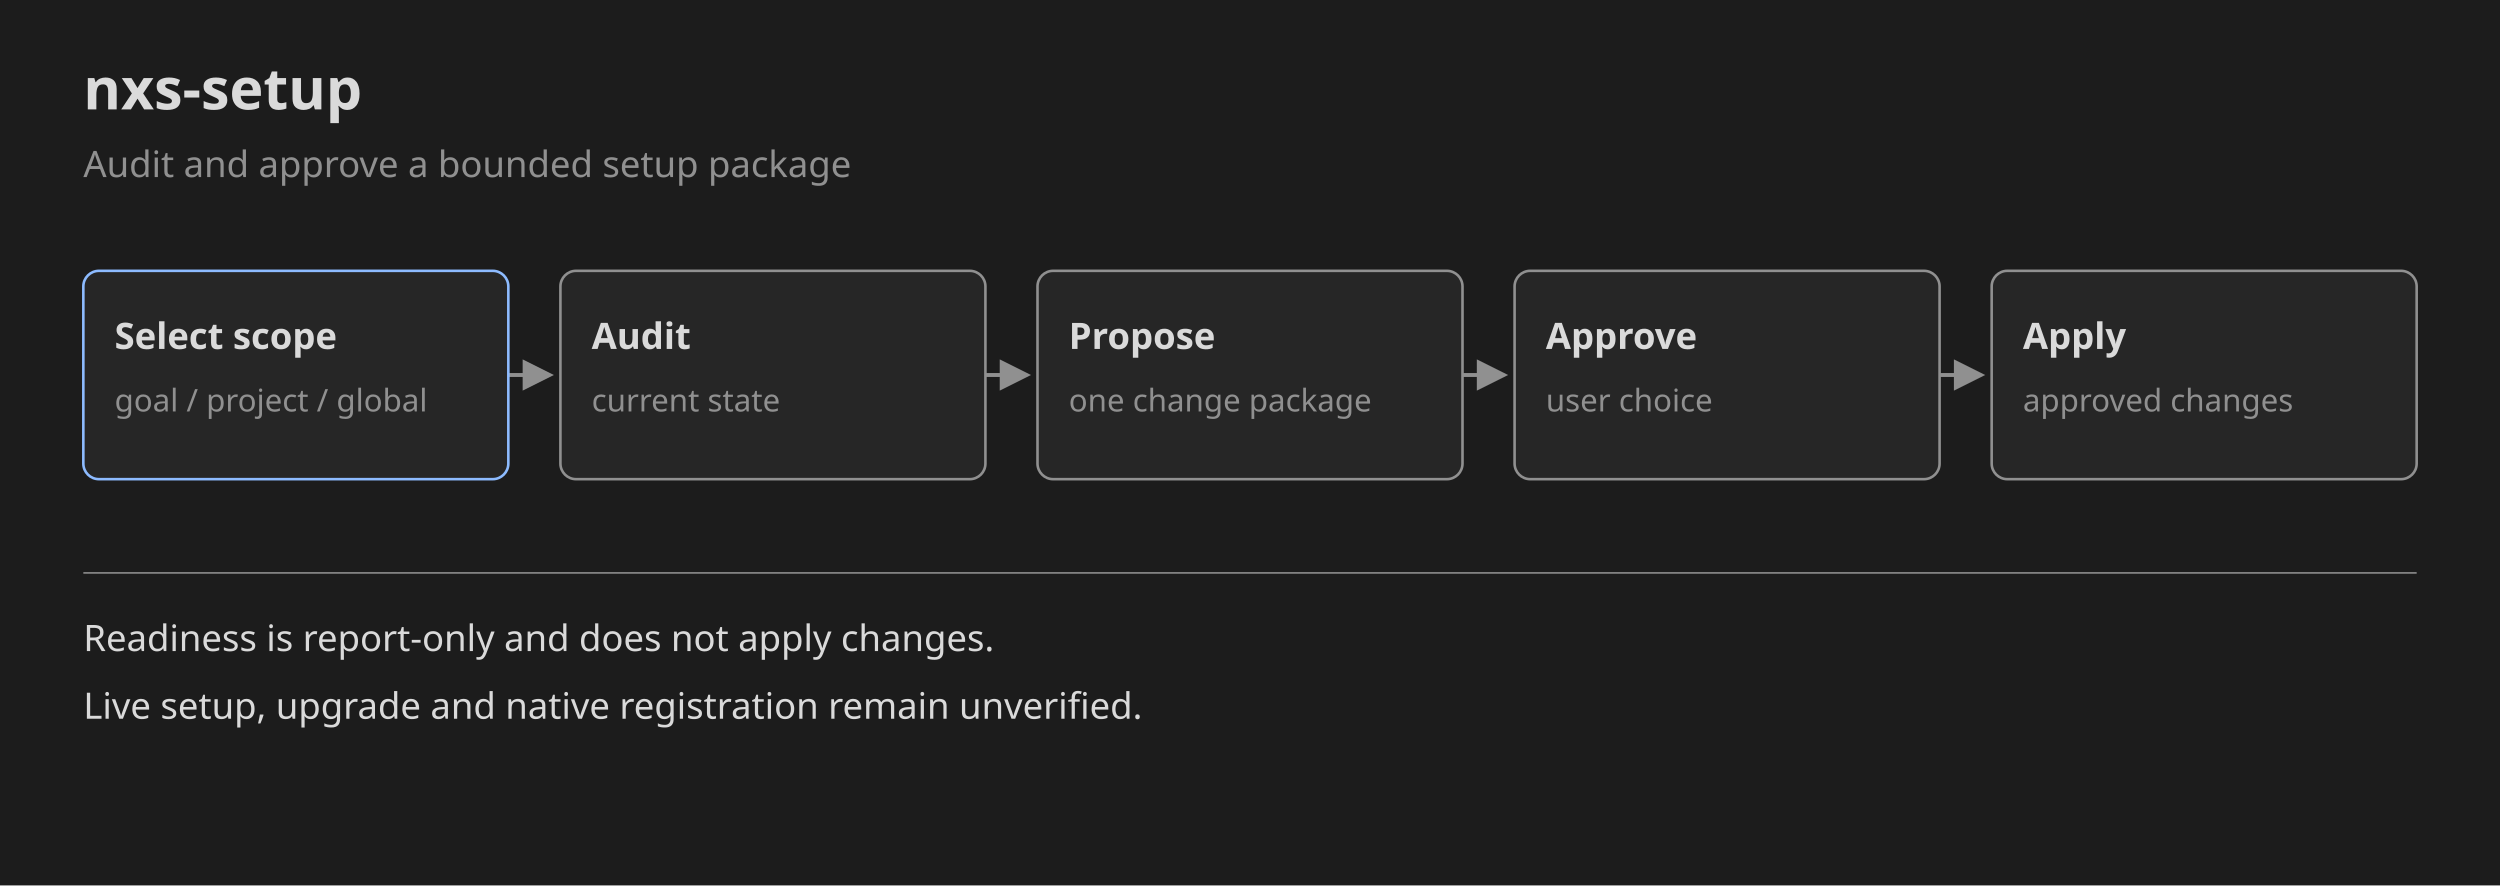
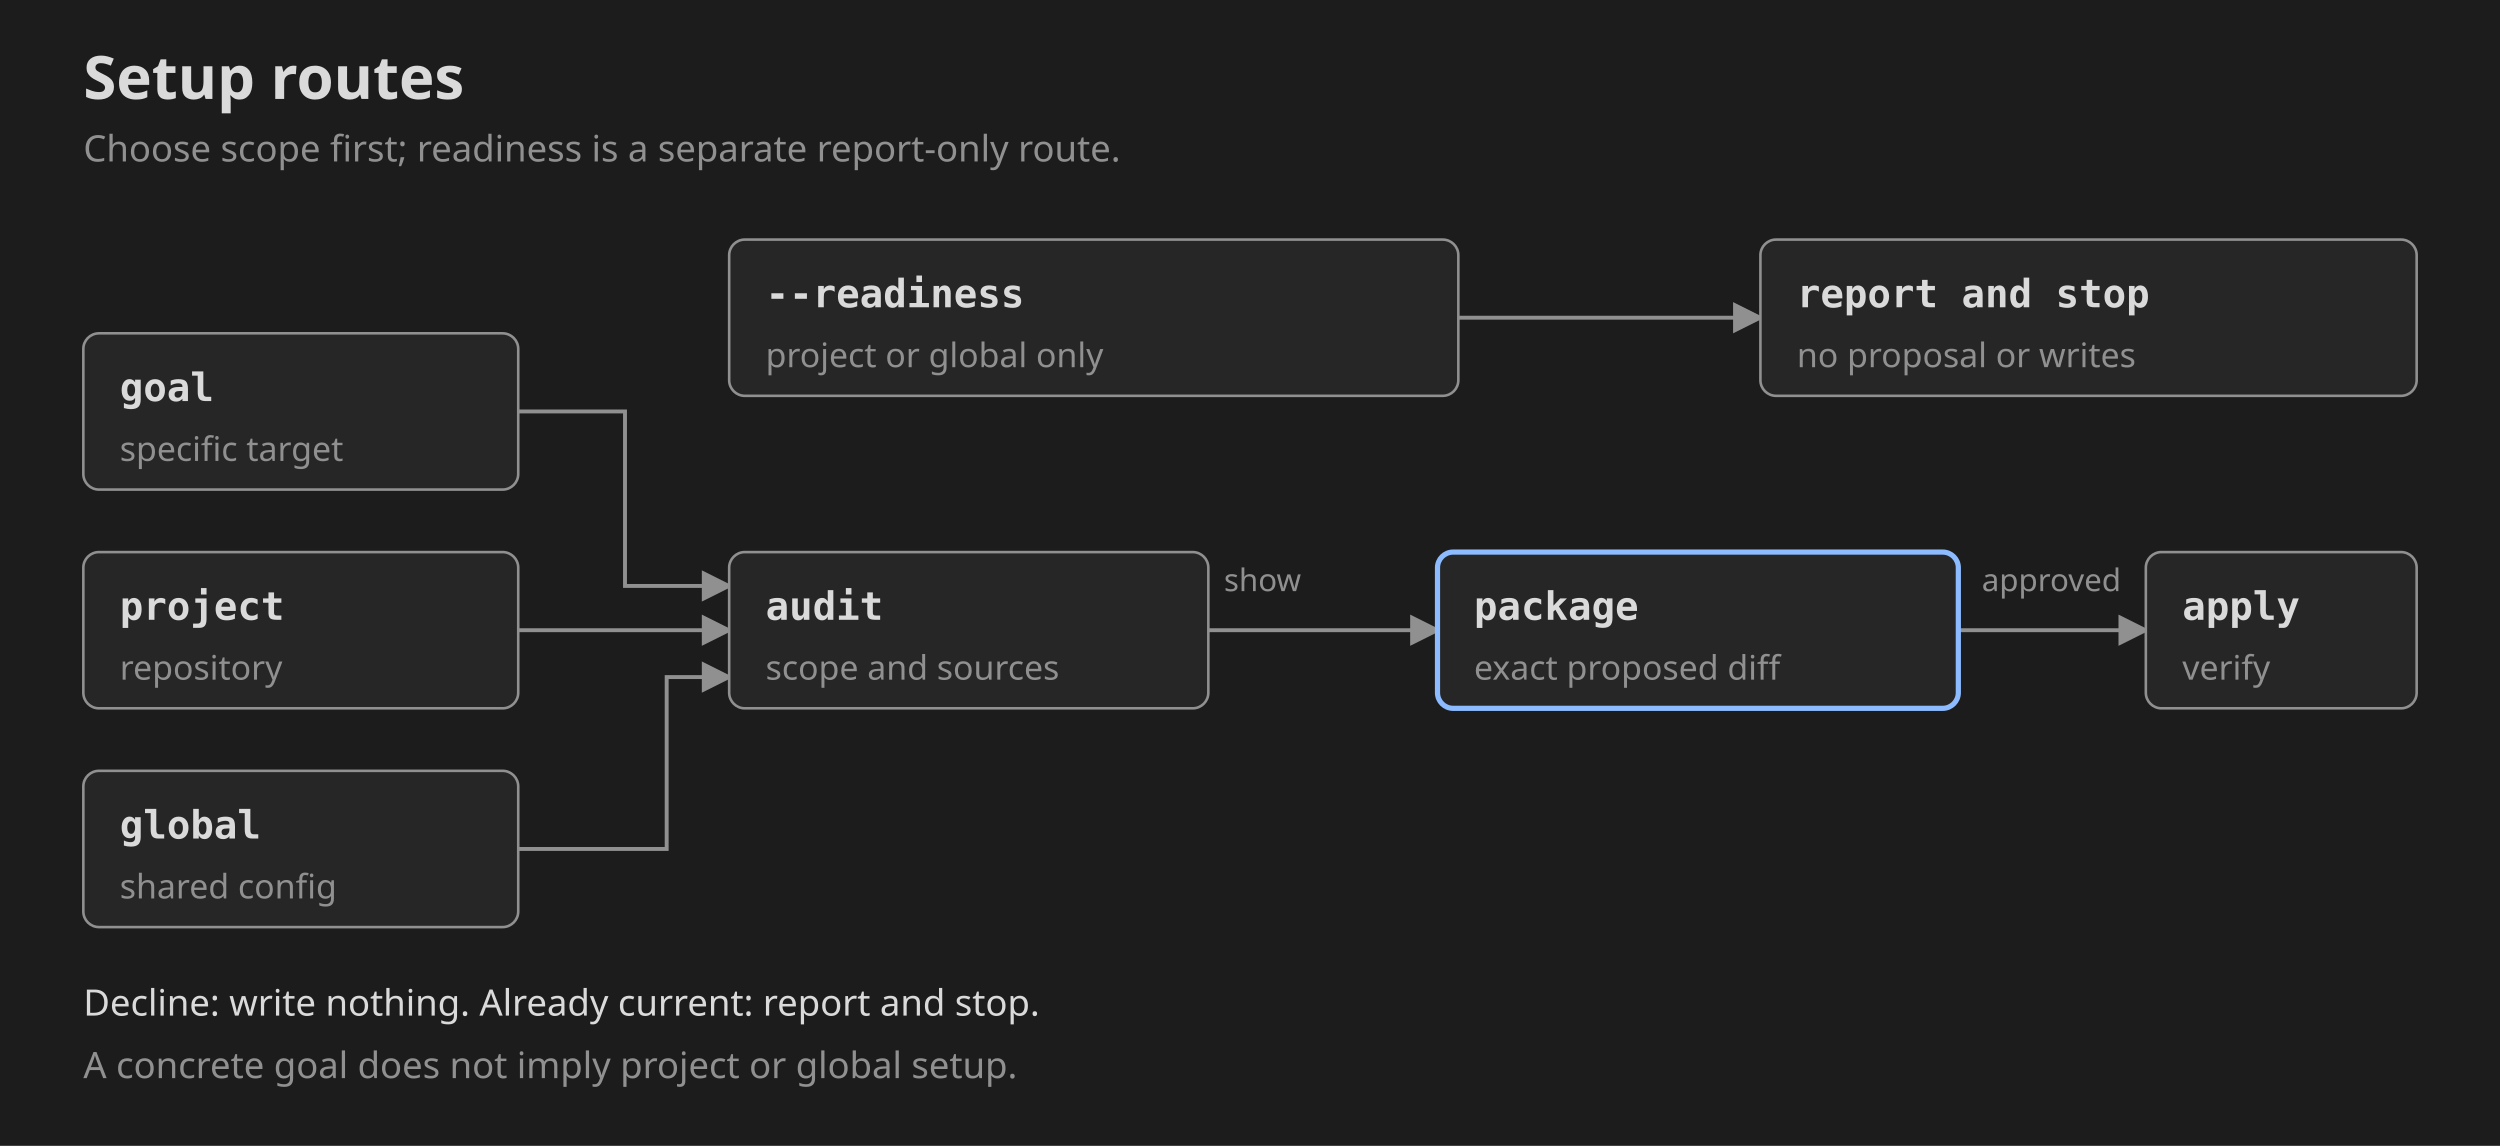
- <svg xmlns="http://www.w3.org/2000/svg" viewBox="0 0 960 340" role="img" aria-labelledby="nxs-setup-dark-title nxs-setup-dark-desc">
+ <svg xmlns="http://www.w3.org/2000/svg" viewBox="0 0 960 440" role="img" aria-labelledby="nxs-setup-dark-title nxs-setup-dark-desc">
  <defs>
    <marker id="nxs-setup-dark-arrow" markerWidth="8" markerHeight="8" refX="7" refY="4" orient="auto">
      <path d="M0 0 L8 4 L0 8 Z" fill="#909090" />
    </marker>
  </defs>
-   <rect width="960" height="340" fill="#1c1c1c" />
-   <text x="32" y="42" fill="#dadada" font-family="system-ui, sans-serif" font-size="22" font-weight="600">nxs-setup</text>
-   <text x="32" y="68" fill="#909090" font-family="system-ui, sans-serif" font-size="14">Audit and approve a bounded setup package</text>
-   <path d="M 195.2 144 H 211.2" stroke="#909090" stroke-width="1.5" fill="none" marker-end="url(#nxs-setup-dark-arrow)" />
-   <path d="M 378.4 144 H 394.4" stroke="#909090" stroke-width="1.5" fill="none" marker-end="url(#nxs-setup-dark-arrow)" />
-   <path d="M 561.6 144 H 577.6" stroke="#909090" stroke-width="1.5" fill="none" marker-end="url(#nxs-setup-dark-arrow)" />
-   <path d="M 744.8 144 H 760.8" stroke="#909090" stroke-width="1.5" fill="none" marker-end="url(#nxs-setup-dark-arrow)" />
-   <rect x="32" y="104" width="163.2" height="80" rx="6" fill="#262626" stroke="#8dbbff" />
-   <text x="44" y="134" fill="#dadada" font-family="system-ui, sans-serif" font-size="14" font-weight="600">Select scope</text>
-   <text x="44" y="158" fill="#909090" font-family="system-ui, sans-serif" font-size="12">goal / project / global</text>
-   <rect x="215.2" y="104" width="163.2" height="80" rx="6" fill="#262626" stroke="#909090" />
-   <text x="227.2" y="134" fill="#dadada" font-family="system-ui, sans-serif" font-size="14" font-weight="600">Audit</text>
-   <text x="227.2" y="158" fill="#909090" font-family="system-ui, sans-serif" font-size="12">current state</text>
-   <rect x="398.4" y="104" width="163.2" height="80" rx="6" fill="#262626" stroke="#909090" />
-   <text x="410.4" y="134" fill="#dadada" font-family="system-ui, sans-serif" font-size="14" font-weight="600">Propose</text>
-   <text x="410.4" y="158" fill="#909090" font-family="system-ui, sans-serif" font-size="12">one change package</text>
-   <rect x="581.6" y="104" width="163.2" height="80" rx="6" fill="#262626" stroke="#909090" />
-   <text x="593.6" y="134" fill="#dadada" font-family="system-ui, sans-serif" font-size="14" font-weight="600">Approve</text>
-   <text x="593.6" y="158" fill="#909090" font-family="system-ui, sans-serif" font-size="12">user choice</text>
-   <rect x="764.8" y="104" width="163.2" height="80" rx="6" fill="#262626" stroke="#909090" />
-   <text x="776.8" y="134" fill="#dadada" font-family="system-ui, sans-serif" font-size="14" font-weight="600">Apply</text>
-   <text x="776.8" y="158" fill="#909090" font-family="system-ui, sans-serif" font-size="12">approved changes</text>
-   <path d="M32 220 H928" stroke="#909090" stroke-width="0.6" />
-   <text x="32" y="250" fill="#dadada" font-family="system-ui, sans-serif" font-size="14">Readiness is report-only and does not apply changes.</text>
-   <text x="32" y="276" fill="#dadada" font-family="system-ui, sans-serif" font-size="14">Live setup, upgrade and native registration remain unverified.</text>
+   <rect width="960" height="440" fill="#1c1c1c" />
+   <text x="32" y="38" fill="#dadada" font-family="system-ui, sans-serif" font-size="23" font-weight="600">Setup routes</text>
+   <text x="32" y="62" fill="#909090" font-family="system-ui, sans-serif" font-size="14" font-weight="400">Choose scope first; readiness is a separate report-only route.</text>
+   <path d="M199 158 H240 V225 H280" fill="none" stroke="#909090" stroke-width="1.5" marker-end="url(#nxs-setup-dark-arrow)" />
+   <path d="M199 242 H280" fill="none" stroke="#909090" stroke-width="1.5" marker-end="url(#nxs-setup-dark-arrow)" />
+   <path d="M199 326 H256 V260 H280" fill="none" stroke="#909090" stroke-width="1.5" marker-end="url(#nxs-setup-dark-arrow)" />
+   <path d="M464 242 H552" fill="none" stroke="#909090" stroke-width="1.5" marker-end="url(#nxs-setup-dark-arrow)" />
+   <path d="M752 242 H824" fill="none" stroke="#909090" stroke-width="1.5" marker-end="url(#nxs-setup-dark-arrow)" />
+   <rect x="32" y="128" width="167" height="60" rx="6" fill="#262626" stroke="#909090" stroke-width="1" />
+   <text x="46" y="154" fill="#dadada" font-family="ui-monospace, monospace" font-size="15" font-weight="600">goal</text>
+   <text x="46" y="177" fill="#909090" font-family="system-ui, sans-serif" font-size="13" font-weight="400">specific target</text>
+   <rect x="32" y="212" width="167" height="60" rx="6" fill="#262626" stroke="#909090" stroke-width="1" />
+   <text x="46" y="238" fill="#dadada" font-family="ui-monospace, monospace" font-size="15" font-weight="600">project</text>
+   <text x="46" y="261" fill="#909090" font-family="system-ui, sans-serif" font-size="13" font-weight="400">repository</text>
+   <rect x="32" y="296" width="167" height="60" rx="6" fill="#262626" stroke="#909090" stroke-width="1" />
+   <text x="46" y="322" fill="#dadada" font-family="ui-monospace, monospace" font-size="15" font-weight="600">global</text>
+   <text x="46" y="345" fill="#909090" font-family="system-ui, sans-serif" font-size="13" font-weight="400">shared config</text>
+   <rect x="280" y="212" width="184" height="60" rx="6" fill="#262626" stroke="#909090" stroke-width="1" />
+   <text x="294" y="238" fill="#dadada" font-family="ui-monospace, monospace" font-size="15" font-weight="600">audit</text>
+   <text x="294" y="261" fill="#909090" font-family="system-ui, sans-serif" font-size="13" font-weight="400">scope and sources</text>
+   <rect x="552" y="212" width="200" height="60" rx="6" fill="#262626" stroke="#8dbbff" stroke-width="2" />
+   <text x="566" y="238" fill="#dadada" font-family="ui-monospace, monospace" font-size="15" font-weight="600">package</text>
+   <text x="566" y="261" fill="#909090" font-family="system-ui, sans-serif" font-size="13" font-weight="400">exact proposed diff</text>
+   <rect x="824" y="212" width="104" height="60" rx="6" fill="#262626" stroke="#909090" stroke-width="1" />
+   <text x="838" y="238" fill="#dadada" font-family="ui-monospace, monospace" font-size="15" font-weight="600">apply</text>
+   <text x="838" y="261" fill="#909090" font-family="system-ui, sans-serif" font-size="13" font-weight="400">verify</text>
+   <text x="470" y="227" fill="#909090" font-family="system-ui, sans-serif" font-size="12" font-weight="400">show</text>
+   <text x="761" y="227" fill="#909090" font-family="system-ui, sans-serif" font-size="12" font-weight="400">approved</text>
+   <rect x="280" y="92" width="280" height="60" rx="6" fill="#262626" stroke="#909090" stroke-width="1" />
+   <text x="294" y="118" fill="#dadada" font-family="ui-monospace, monospace" font-size="15" font-weight="600">--readiness</text>
+   <text x="294" y="141" fill="#909090" font-family="system-ui, sans-serif" font-size="13" font-weight="400">project or global only</text>
+   <path d="M560 122 H676" fill="none" stroke="#909090" stroke-width="1.5" marker-end="url(#nxs-setup-dark-arrow)" />
+   <rect x="676" y="92" width="252" height="60" rx="6" fill="#262626" stroke="#909090" stroke-width="1" />
+   <text x="690" y="118" fill="#dadada" font-family="ui-monospace, monospace" font-size="15" font-weight="600">report and stop</text>
+   <text x="690" y="141" fill="#909090" font-family="system-ui, sans-serif" font-size="13" font-weight="400">no proposal or writes</text>
+   <text x="32" y="390" fill="#dadada" font-family="system-ui, sans-serif" font-size="14" font-weight="400">Decline: write nothing. Already current: report and stop.</text>
+   <text x="32" y="414" fill="#909090" font-family="system-ui, sans-serif" font-size="14" font-weight="400">A concrete goal does not imply project or global setup.</text>
</svg>
